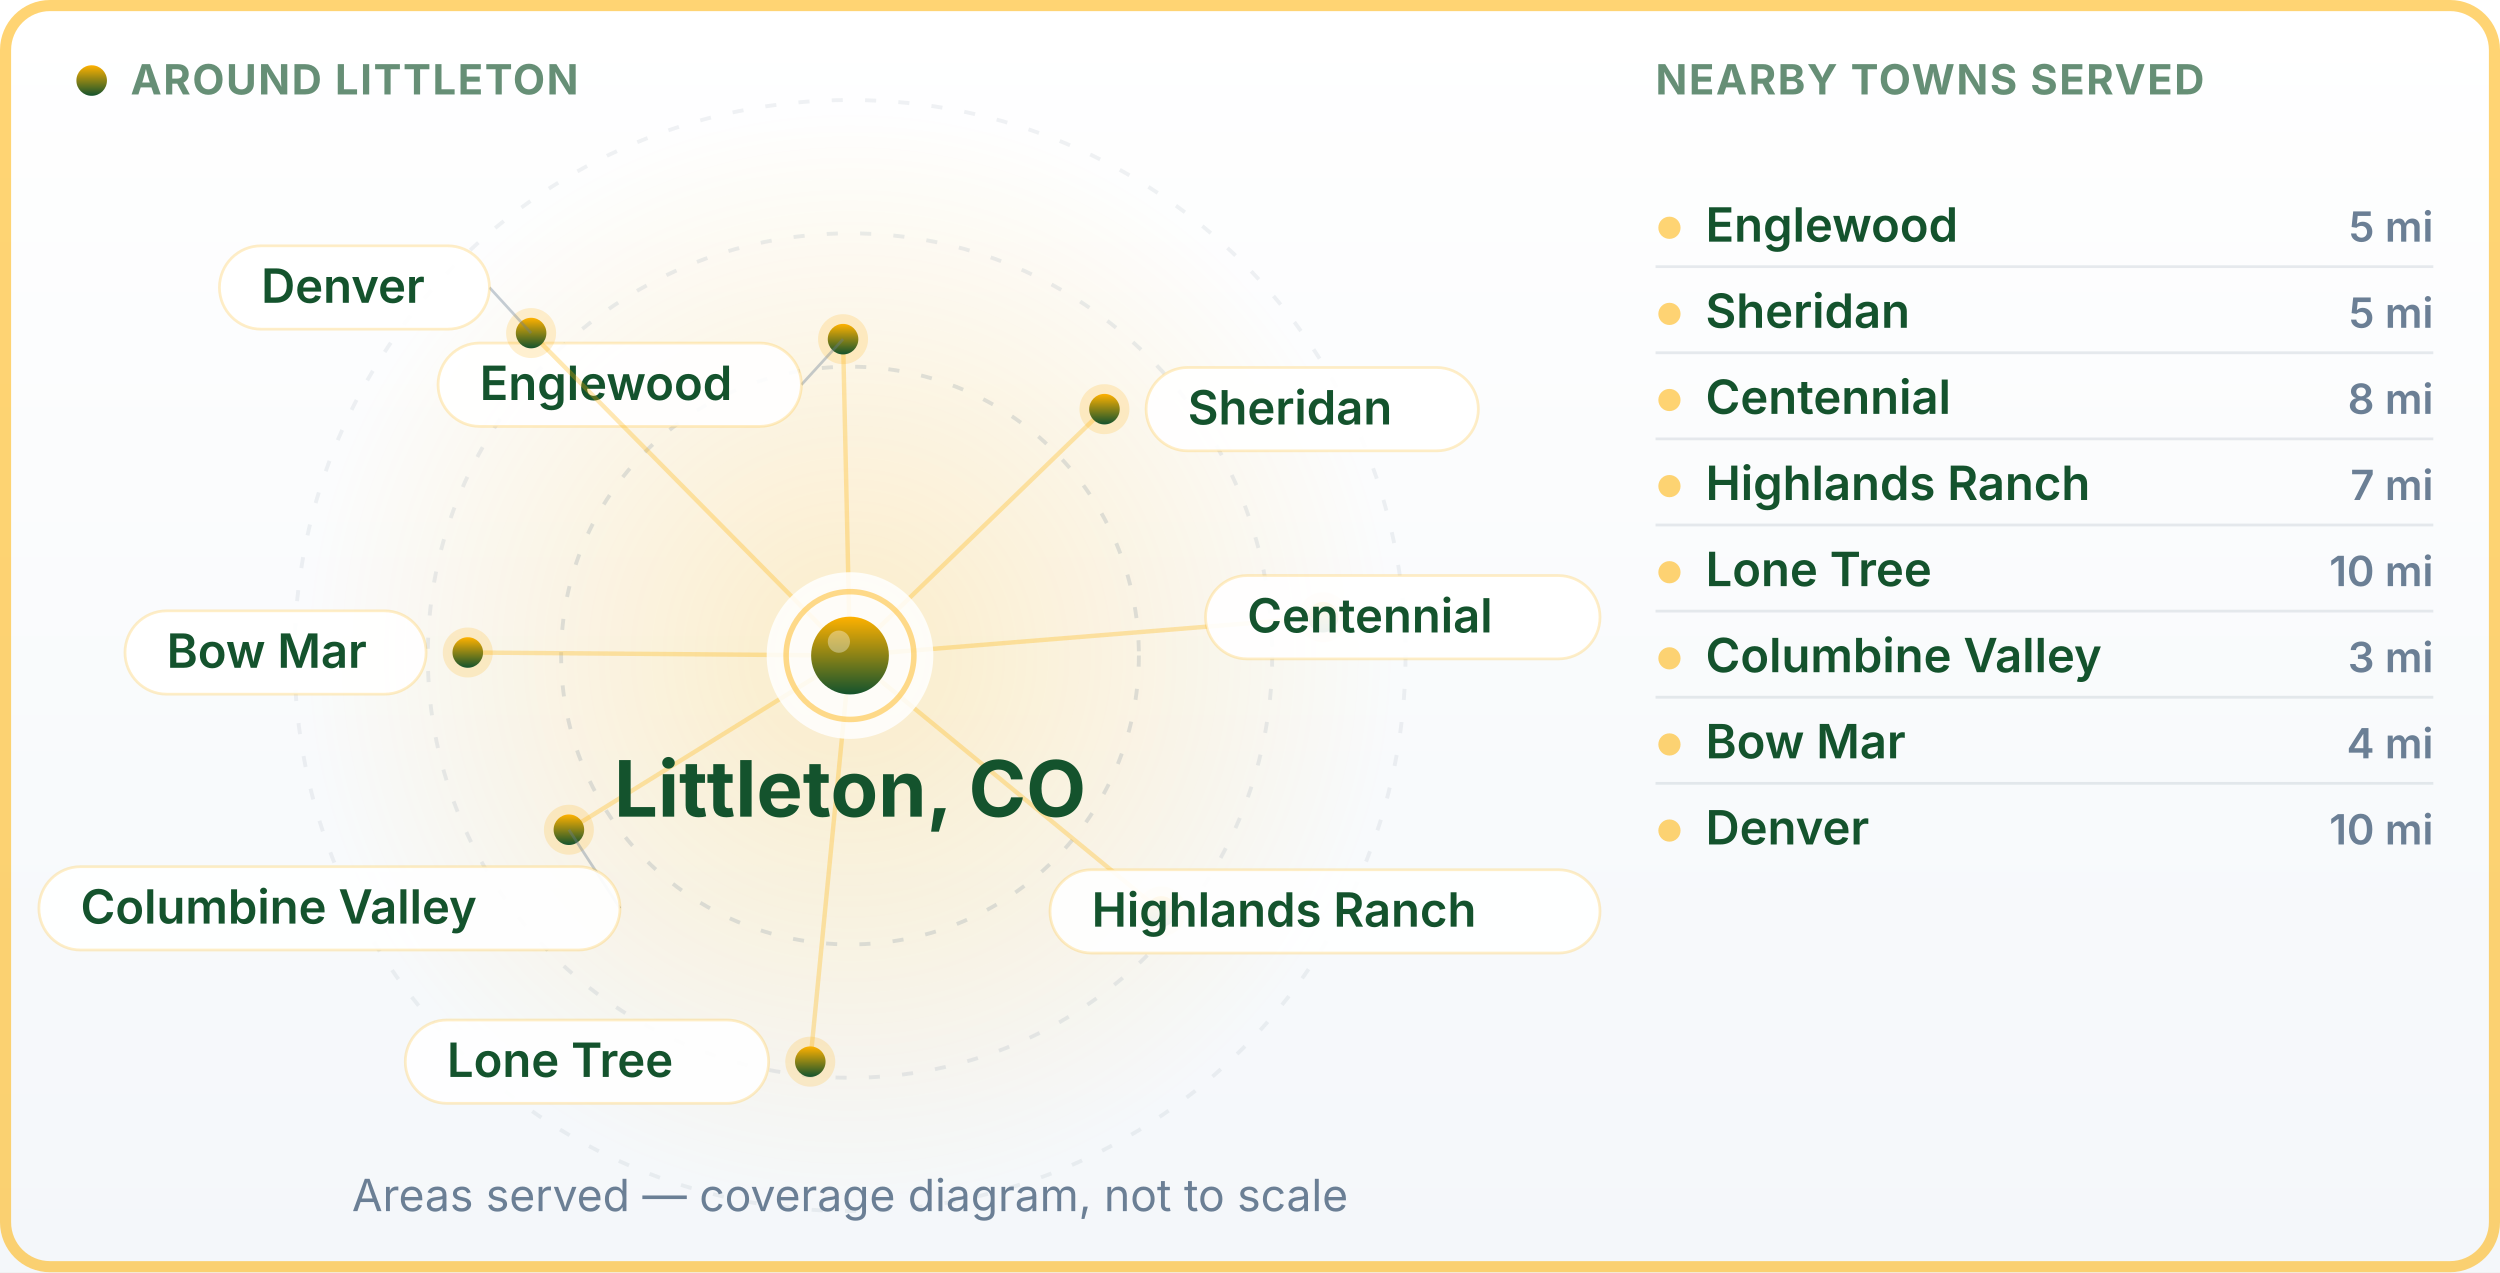
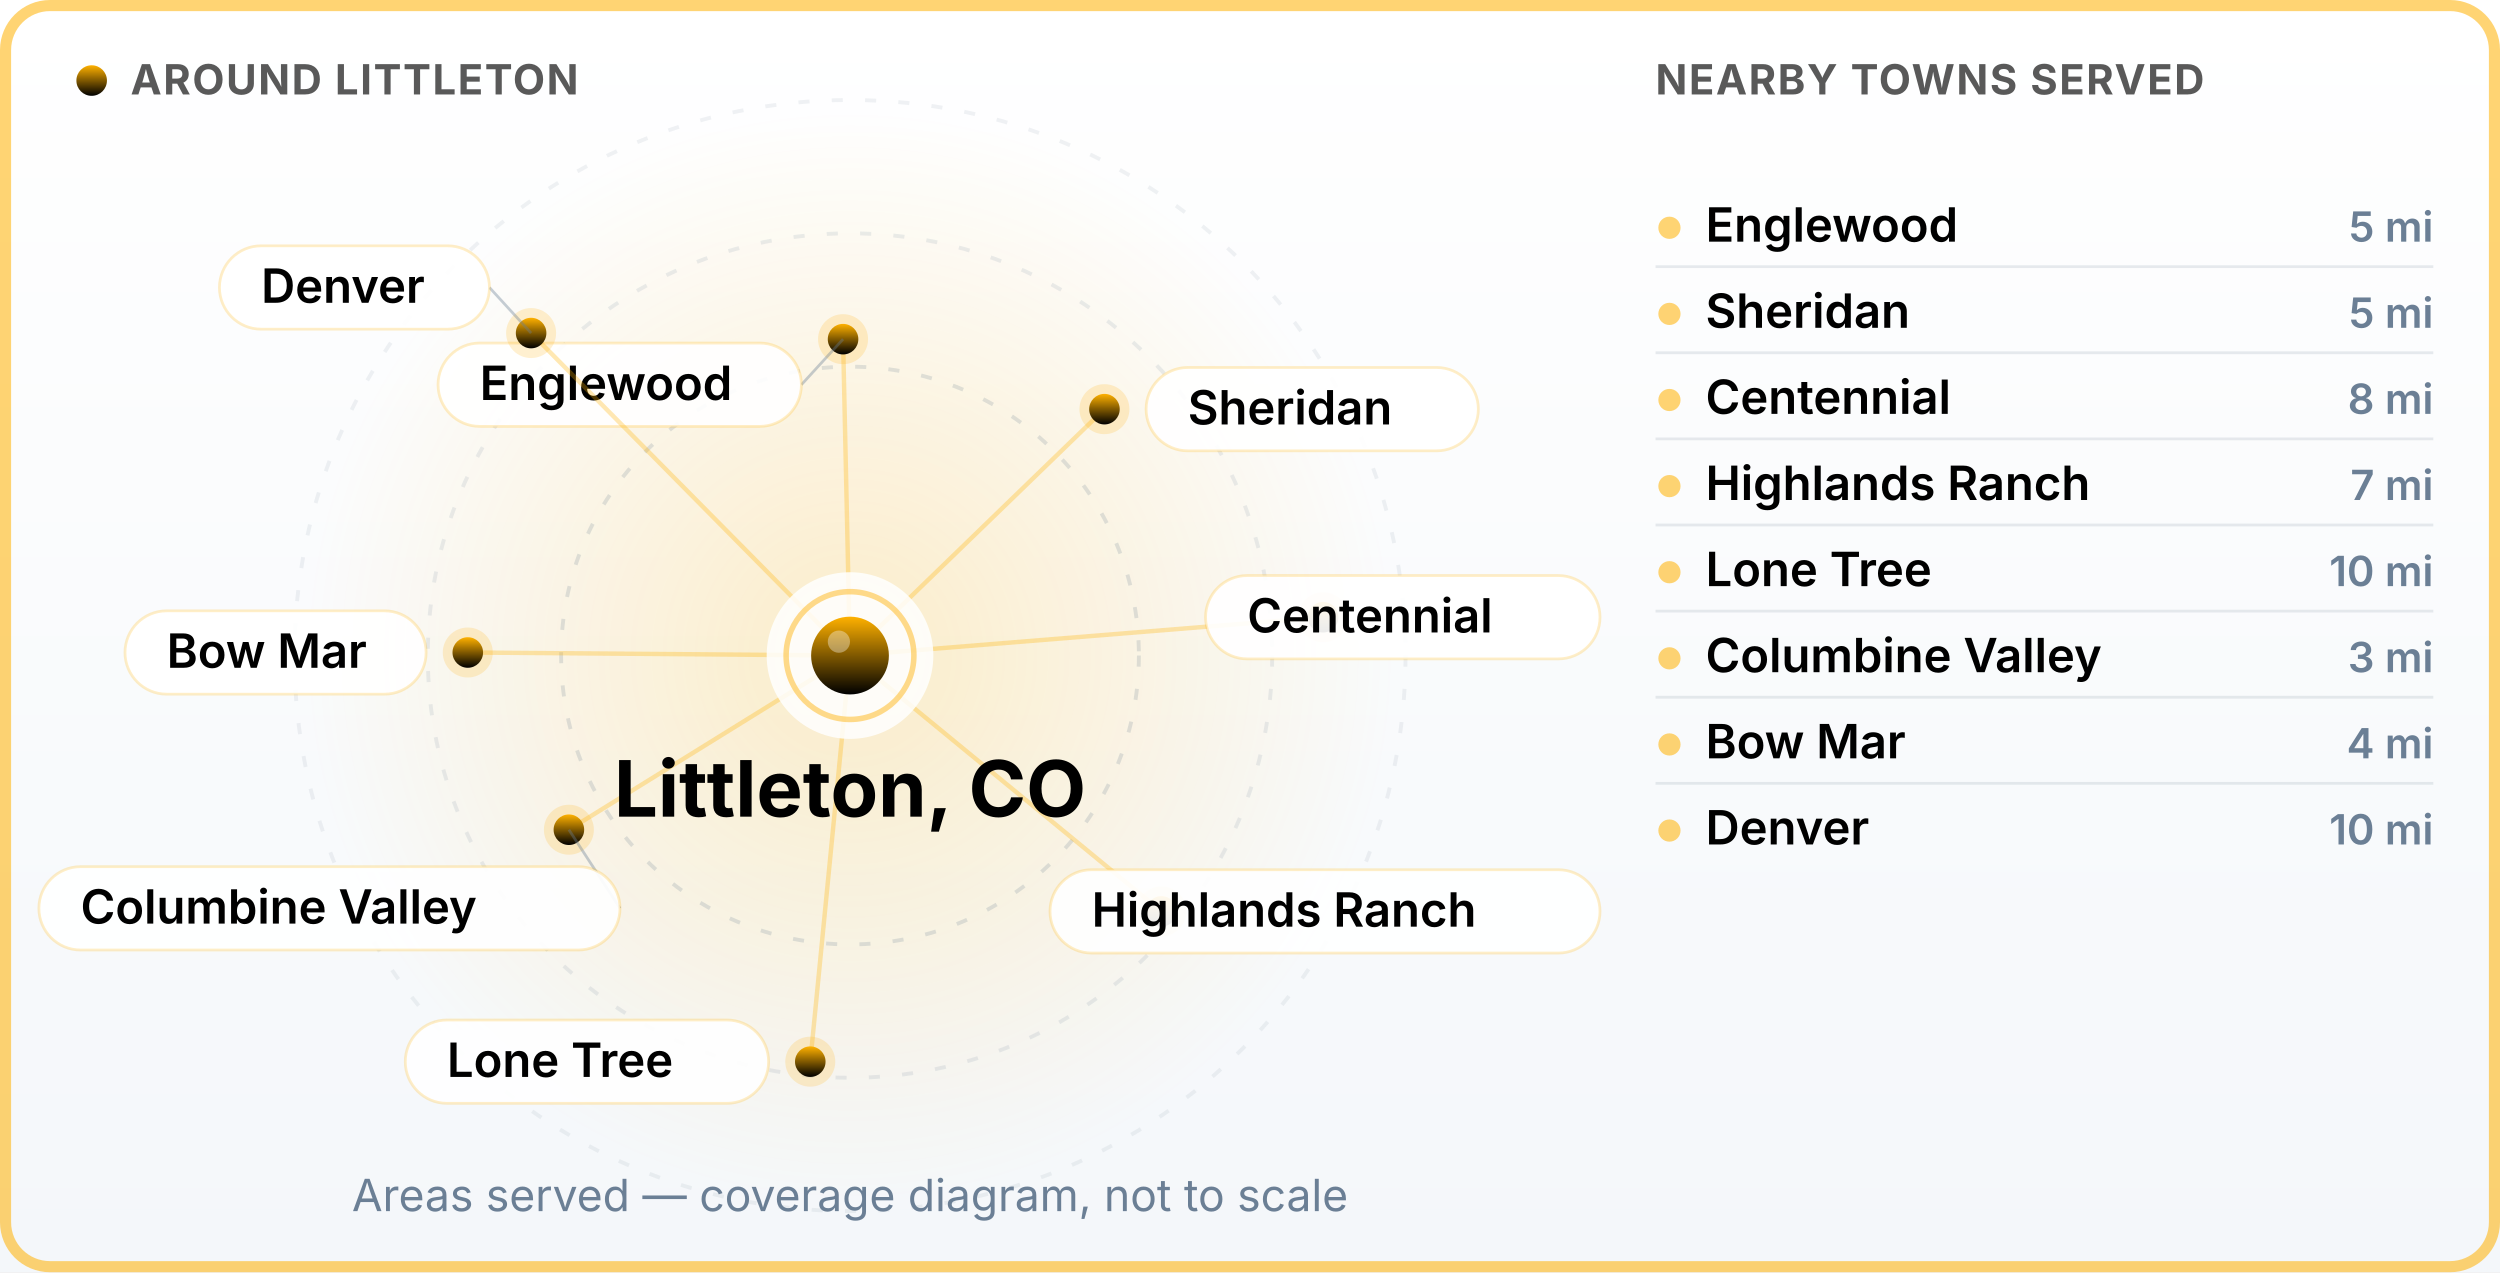
<svg xmlns="http://www.w3.org/2000/svg" viewBox="0 0 900 458" width="900" height="458" role="img">
  <defs>
    <linearGradient id="bgg" x1="0" y1="0" x2="0" y2="1">
      <stop offset="0" stop-color="#ffffff" />
      <stop offset="1" stop-color="#f4f7fa" />
    </linearGradient>
    <radialGradient id="halo" cx="50%" cy="50%" r="50%">
      <stop offset="0" stop-color="#FFB100" stop-opacity=".20" />
      <stop offset="1" stop-color="#FFB100" stop-opacity="0" />
    </radialGradient>
    <linearGradient id="dotg" x1="0" y1="0" x2="0" y2="1">
      <stop offset="0" stop-color="#FFB100" />
-       <stop offset="1" stop-color="#14532D" />
+       <stop offset="1" stop-color="#000000" />
    </linearGradient>
  </defs>
  <rect width="900" height="458" fill="url(#bgg)" />
  <circle cx="306" cy="236" r="196" fill="url(#halo)" />
  <circle cx="306" cy="236" r="104" fill="none" stroke="#6b7f95" stroke-opacity="0.2" stroke-width="1.4" stroke-dasharray="4 8" />
  <circle cx="306" cy="236" r="152" fill="none" stroke="#6b7f95" stroke-opacity="0.13" stroke-width="1.4" stroke-dasharray="4 8" />
  <circle cx="306" cy="236" r="200" fill="none" stroke="#6b7f95" stroke-opacity="0.1" stroke-width="1.4" stroke-dasharray="4 8" />
  <line x1="306" y1="236" x2="303.5" y2="122.1" stroke="#FFB100" stroke-opacity=".30" stroke-width="1.6" />
  <circle cx="303.5" cy="122.1" r="9" fill="#FFB100" fill-opacity=".18" />
  <circle cx="303.5" cy="122.1" r="5.5" fill="url(#dotg)" />
  <line x1="303.5" y1="122.1" x2="288.5" y2="138.5" stroke="#6b7f95" stroke-opacity=".38" stroke-width="1" />
  <rect x="157.7" y="123.5" width="130.8" height="30" rx="15" fill="#ffffff" fill-opacity=".92" stroke="#FFB100" stroke-opacity=".22" stroke-width="1" />
-   <text x="172.7" y="144" font-family="system-ui,-apple-system,Segoe UI,sans-serif" font-size="17" font-weight="600" fill="#14532D">Englewood</text>
+   <text x="172.7" y="144" font-family="system-ui,-apple-system,Segoe UI,sans-serif" font-size="17" font-weight="600" fill="#000000">Englewood</text>
  <line x1="306" y1="236" x2="397.6" y2="147.3" stroke="#FFB100" stroke-opacity=".30" stroke-width="1.6" />
  <circle cx="397.6" cy="147.3" r="9" fill="#FFB100" fill-opacity=".18" />
  <circle cx="397.6" cy="147.3" r="5.5" fill="url(#dotg)" />
  <rect x="412.6" y="132.3" width="119.6" height="30" rx="15" fill="#ffffff" fill-opacity=".92" stroke="#FFB100" stroke-opacity=".22" stroke-width="1" />
-   <text x="427.6" y="152.8" font-family="system-ui,-apple-system,Segoe UI,sans-serif" font-size="17" font-weight="600" fill="#14532D">Sheridan</text>
+   <text x="427.6" y="152.8" font-family="system-ui,-apple-system,Segoe UI,sans-serif" font-size="17" font-weight="600" fill="#000000">Sheridan</text>
  <line x1="306" y1="236" x2="476.3" y2="222.2" stroke="#FFB100" stroke-opacity=".30" stroke-width="1.6" />
  <circle cx="476.3" cy="222.2" r="9" fill="#FFB100" fill-opacity=".18" />
  <circle cx="476.3" cy="222.2" r="5.5" fill="url(#dotg)" />
  <rect x="434" y="207.2" width="142" height="30" rx="15" fill="#ffffff" fill-opacity=".92" stroke="#FFB100" stroke-opacity=".22" stroke-width="1" />
-   <text x="449" y="227.7" font-family="system-ui,-apple-system,Segoe UI,sans-serif" font-size="17" font-weight="600" fill="#14532D">Centennial</text>
+   <text x="449" y="227.7" font-family="system-ui,-apple-system,Segoe UI,sans-serif" font-size="17" font-weight="600" fill="#000000">Centennial</text>
  <line x1="306" y1="236" x2="418.1" y2="328.1" stroke="#FFB100" stroke-opacity=".30" stroke-width="1.6" />
  <circle cx="418.1" cy="328.1" r="9" fill="#FFB100" fill-opacity=".18" />
  <circle cx="418.1" cy="328.1" r="5.5" fill="url(#dotg)" />
  <rect x="378" y="313.1" width="198" height="30" rx="15" fill="#ffffff" fill-opacity=".92" stroke="#FFB100" stroke-opacity=".22" stroke-width="1" />
-   <text x="393" y="333.6" font-family="system-ui,-apple-system,Segoe UI,sans-serif" font-size="17" font-weight="600" fill="#14532D">Highlands Ranch</text>
+   <text x="393" y="333.6" font-family="system-ui,-apple-system,Segoe UI,sans-serif" font-size="17" font-weight="600" fill="#000000">Highlands Ranch</text>
  <line x1="306" y1="236" x2="291.7" y2="382.2" stroke="#FFB100" stroke-opacity=".30" stroke-width="1.6" />
  <circle cx="291.7" cy="382.2" r="9" fill="#FFB100" fill-opacity=".18" />
  <circle cx="291.7" cy="382.2" r="5.5" fill="url(#dotg)" />
  <rect x="145.9" y="367.2" width="130.8" height="30" rx="15" fill="#ffffff" fill-opacity=".92" stroke="#FFB100" stroke-opacity=".22" stroke-width="1" />
-   <text x="160.9" y="387.7" font-family="system-ui,-apple-system,Segoe UI,sans-serif" font-size="17" font-weight="600" fill="#14532D">Lone Tree</text>
+   <text x="160.9" y="387.7" font-family="system-ui,-apple-system,Segoe UI,sans-serif" font-size="17" font-weight="600" fill="#000000">Lone Tree</text>
  <line x1="306" y1="236" x2="204.8" y2="298.7" stroke="#FFB100" stroke-opacity=".30" stroke-width="1.6" />
  <circle cx="204.8" cy="298.7" r="9" fill="#FFB100" fill-opacity=".18" />
  <circle cx="204.8" cy="298.7" r="5.5" fill="url(#dotg)" />
  <line x1="204.8" y1="298.7" x2="223.2" y2="327" stroke="#6b7f95" stroke-opacity=".38" stroke-width="1" />
  <rect x="14" y="312" width="209.2" height="30" rx="15" fill="#ffffff" fill-opacity=".92" stroke="#FFB100" stroke-opacity=".22" stroke-width="1" />
-   <text x="29" y="332.5" font-family="system-ui,-apple-system,Segoe UI,sans-serif" font-size="17" font-weight="600" fill="#14532D">Columbine Valley</text>
+   <text x="29" y="332.5" font-family="system-ui,-apple-system,Segoe UI,sans-serif" font-size="17" font-weight="600" fill="#000000">Columbine Valley</text>
  <line x1="306" y1="236" x2="168.4" y2="234.9" stroke="#FFB100" stroke-opacity=".30" stroke-width="1.6" />
  <circle cx="168.4" cy="234.9" r="9" fill="#FFB100" fill-opacity=".18" />
  <circle cx="168.4" cy="234.9" r="5.5" fill="url(#dotg)" />
  <rect x="45" y="219.9" width="108.4" height="30" rx="15" fill="#ffffff" fill-opacity=".92" stroke="#FFB100" stroke-opacity=".22" stroke-width="1" />
-   <text x="60" y="240.4" font-family="system-ui,-apple-system,Segoe UI,sans-serif" font-size="17" font-weight="600" fill="#14532D">Bow Mar</text>
+   <text x="60" y="240.4" font-family="system-ui,-apple-system,Segoe UI,sans-serif" font-size="17" font-weight="600" fill="#000000">Bow Mar</text>
  <line x1="306" y1="236" x2="191.2" y2="119.9" stroke="#FFB100" stroke-opacity=".30" stroke-width="1.6" />
  <circle cx="191.2" cy="119.9" r="9" fill="#FFB100" fill-opacity=".18" />
  <circle cx="191.2" cy="119.9" r="5.5" fill="url(#dotg)" />
  <line x1="191.2" y1="119.9" x2="176.2" y2="103.5" stroke="#6b7f95" stroke-opacity=".38" stroke-width="1" />
  <rect x="79" y="88.5" width="97.2" height="30" rx="15" fill="#ffffff" fill-opacity=".92" stroke="#FFB100" stroke-opacity=".22" stroke-width="1" />
-   <text x="94" y="109" font-family="system-ui,-apple-system,Segoe UI,sans-serif" font-size="17" font-weight="600" fill="#14532D">Denver</text>
+   <text x="94" y="109" font-family="system-ui,-apple-system,Segoe UI,sans-serif" font-size="17" font-weight="600" fill="#000000">Denver</text>
  <circle cx="306" cy="236" r="30" fill="#ffffff" fill-opacity=".85" />
  <circle cx="306" cy="236" r="23" fill="none" stroke="#FFB100" stroke-opacity=".45" stroke-width="2" />
  <circle cx="306" cy="236" r="14" fill="url(#dotg)" />
  <circle cx="302" cy="231" r="4" fill="#ffffff" fill-opacity=".35" />
-   <text x="306" y="294" text-anchor="middle" font-family="system-ui,-apple-system,Segoe UI,sans-serif" font-size="28" font-weight="700" fill="#14532D">Littleton, CO</text>
+   <text x="306" y="294" text-anchor="middle" font-family="system-ui,-apple-system,Segoe UI,sans-serif" font-size="28" font-weight="700" fill="#000000">Littleton, CO</text>
  <circle cx="33" cy="29" r="5.5" fill="url(#dotg)" />
-   <text x="47" y="34" font-family="system-ui,-apple-system,Segoe UI,sans-serif" font-size="15" font-weight="700" letter-spacing="0.6" fill="#14532D" fill-opacity=".65">AROUND LITTLETON</text>
-   <text x="596" y="34" font-family="system-ui,-apple-system,Segoe UI,sans-serif" font-size="15" font-weight="700" letter-spacing="0.6" fill="#14532D" fill-opacity=".65">NEARBY TOWNS SERVED</text>
+   <text x="47" y="34" font-family="system-ui,-apple-system,Segoe UI,sans-serif" font-size="15" font-weight="700" letter-spacing="0.6" fill="#000000" fill-opacity=".65">AROUND LITTLETON</text>
+   <text x="596" y="34" font-family="system-ui,-apple-system,Segoe UI,sans-serif" font-size="15" font-weight="700" letter-spacing="0.6" fill="#000000" fill-opacity=".65">NEARBY TOWNS SERVED</text>
  <circle cx="601" cy="82" r="4" fill="#FFB100" fill-opacity=".55" />
-   <text x="614" y="87" font-family="system-ui,-apple-system,Segoe UI,sans-serif" font-size="17" font-weight="600" fill="#14532D">Englewood</text>
+   <text x="614" y="87" font-family="system-ui,-apple-system,Segoe UI,sans-serif" font-size="17" font-weight="600" fill="#000000">Englewood</text>
  <text x="876" y="87" text-anchor="end" font-family="system-ui,-apple-system,Segoe UI,sans-serif" font-size="15" font-weight="600" fill="#6b7f95">5 mi</text>
  <line x1="596" y1="96" x2="876" y2="96" stroke="#6b7f95" stroke-opacity=".16" stroke-width="1" />
  <circle cx="601" cy="113" r="4" fill="#FFB100" fill-opacity=".55" />
-   <text x="614" y="118" font-family="system-ui,-apple-system,Segoe UI,sans-serif" font-size="17" font-weight="600" fill="#14532D">Sheridan</text>
+   <text x="614" y="118" font-family="system-ui,-apple-system,Segoe UI,sans-serif" font-size="17" font-weight="600" fill="#000000">Sheridan</text>
  <text x="876" y="118" text-anchor="end" font-family="system-ui,-apple-system,Segoe UI,sans-serif" font-size="15" font-weight="600" fill="#6b7f95">5 mi</text>
  <line x1="596" y1="127" x2="876" y2="127" stroke="#6b7f95" stroke-opacity=".16" stroke-width="1" />
  <circle cx="601" cy="144" r="4" fill="#FFB100" fill-opacity=".55" />
-   <text x="614" y="149" font-family="system-ui,-apple-system,Segoe UI,sans-serif" font-size="17" font-weight="600" fill="#14532D">Centennial</text>
+   <text x="614" y="149" font-family="system-ui,-apple-system,Segoe UI,sans-serif" font-size="17" font-weight="600" fill="#000000">Centennial</text>
  <text x="876" y="149" text-anchor="end" font-family="system-ui,-apple-system,Segoe UI,sans-serif" font-size="15" font-weight="600" fill="#6b7f95">8 mi</text>
  <line x1="596" y1="158" x2="876" y2="158" stroke="#6b7f95" stroke-opacity=".16" stroke-width="1" />
  <circle cx="601" cy="175" r="4" fill="#FFB100" fill-opacity=".55" />
-   <text x="614" y="180" font-family="system-ui,-apple-system,Segoe UI,sans-serif" font-size="17" font-weight="600" fill="#14532D">Highlands Ranch</text>
+   <text x="614" y="180" font-family="system-ui,-apple-system,Segoe UI,sans-serif" font-size="17" font-weight="600" fill="#000000">Highlands Ranch</text>
  <text x="876" y="180" text-anchor="end" font-family="system-ui,-apple-system,Segoe UI,sans-serif" font-size="15" font-weight="600" fill="#6b7f95">7 mi</text>
  <line x1="596" y1="189" x2="876" y2="189" stroke="#6b7f95" stroke-opacity=".16" stroke-width="1" />
  <circle cx="601" cy="206" r="4" fill="#FFB100" fill-opacity=".55" />
-   <text x="614" y="211" font-family="system-ui,-apple-system,Segoe UI,sans-serif" font-size="17" font-weight="600" fill="#14532D">Lone Tree</text>
+   <text x="614" y="211" font-family="system-ui,-apple-system,Segoe UI,sans-serif" font-size="17" font-weight="600" fill="#000000">Lone Tree</text>
  <text x="876" y="211" text-anchor="end" font-family="system-ui,-apple-system,Segoe UI,sans-serif" font-size="15" font-weight="600" fill="#6b7f95">10 mi</text>
  <line x1="596" y1="220" x2="876" y2="220" stroke="#6b7f95" stroke-opacity=".16" stroke-width="1" />
  <circle cx="601" cy="237" r="4" fill="#FFB100" fill-opacity=".55" />
-   <text x="614" y="242" font-family="system-ui,-apple-system,Segoe UI,sans-serif" font-size="17" font-weight="600" fill="#14532D">Columbine Valley</text>
+   <text x="614" y="242" font-family="system-ui,-apple-system,Segoe UI,sans-serif" font-size="17" font-weight="600" fill="#000000">Columbine Valley</text>
  <text x="876" y="242" text-anchor="end" font-family="system-ui,-apple-system,Segoe UI,sans-serif" font-size="15" font-weight="600" fill="#6b7f95">3 mi</text>
  <line x1="596" y1="251" x2="876" y2="251" stroke="#6b7f95" stroke-opacity=".16" stroke-width="1" />
  <circle cx="601" cy="268" r="4" fill="#FFB100" fill-opacity=".55" />
-   <text x="614" y="273" font-family="system-ui,-apple-system,Segoe UI,sans-serif" font-size="17" font-weight="600" fill="#14532D">Bow Mar</text>
+   <text x="614" y="273" font-family="system-ui,-apple-system,Segoe UI,sans-serif" font-size="17" font-weight="600" fill="#000000">Bow Mar</text>
  <text x="876" y="273" text-anchor="end" font-family="system-ui,-apple-system,Segoe UI,sans-serif" font-size="15" font-weight="600" fill="#6b7f95">4 mi</text>
  <line x1="596" y1="282" x2="876" y2="282" stroke="#6b7f95" stroke-opacity=".16" stroke-width="1" />
  <circle cx="601" cy="299" r="4" fill="#FFB100" fill-opacity=".55" />
-   <text x="614" y="304" font-family="system-ui,-apple-system,Segoe UI,sans-serif" font-size="17" font-weight="600" fill="#14532D">Denver</text>
+   <text x="614" y="304" font-family="system-ui,-apple-system,Segoe UI,sans-serif" font-size="17" font-weight="600" fill="#000000">Denver</text>
  <text x="876" y="304" text-anchor="end" font-family="system-ui,-apple-system,Segoe UI,sans-serif" font-size="15" font-weight="600" fill="#6b7f95">10 mi</text>
  <text x="306" y="436" text-anchor="middle" font-family="system-ui,-apple-system,Segoe UI,sans-serif" font-size="16" fill="#6b7f95">Areas served — coverage diagram, not to scale</text>
  <rect x="2" y="2" width="896" height="454" rx="16" fill="none" stroke="#FFB100" stroke-opacity=".55" stroke-width="4" />
</svg>
